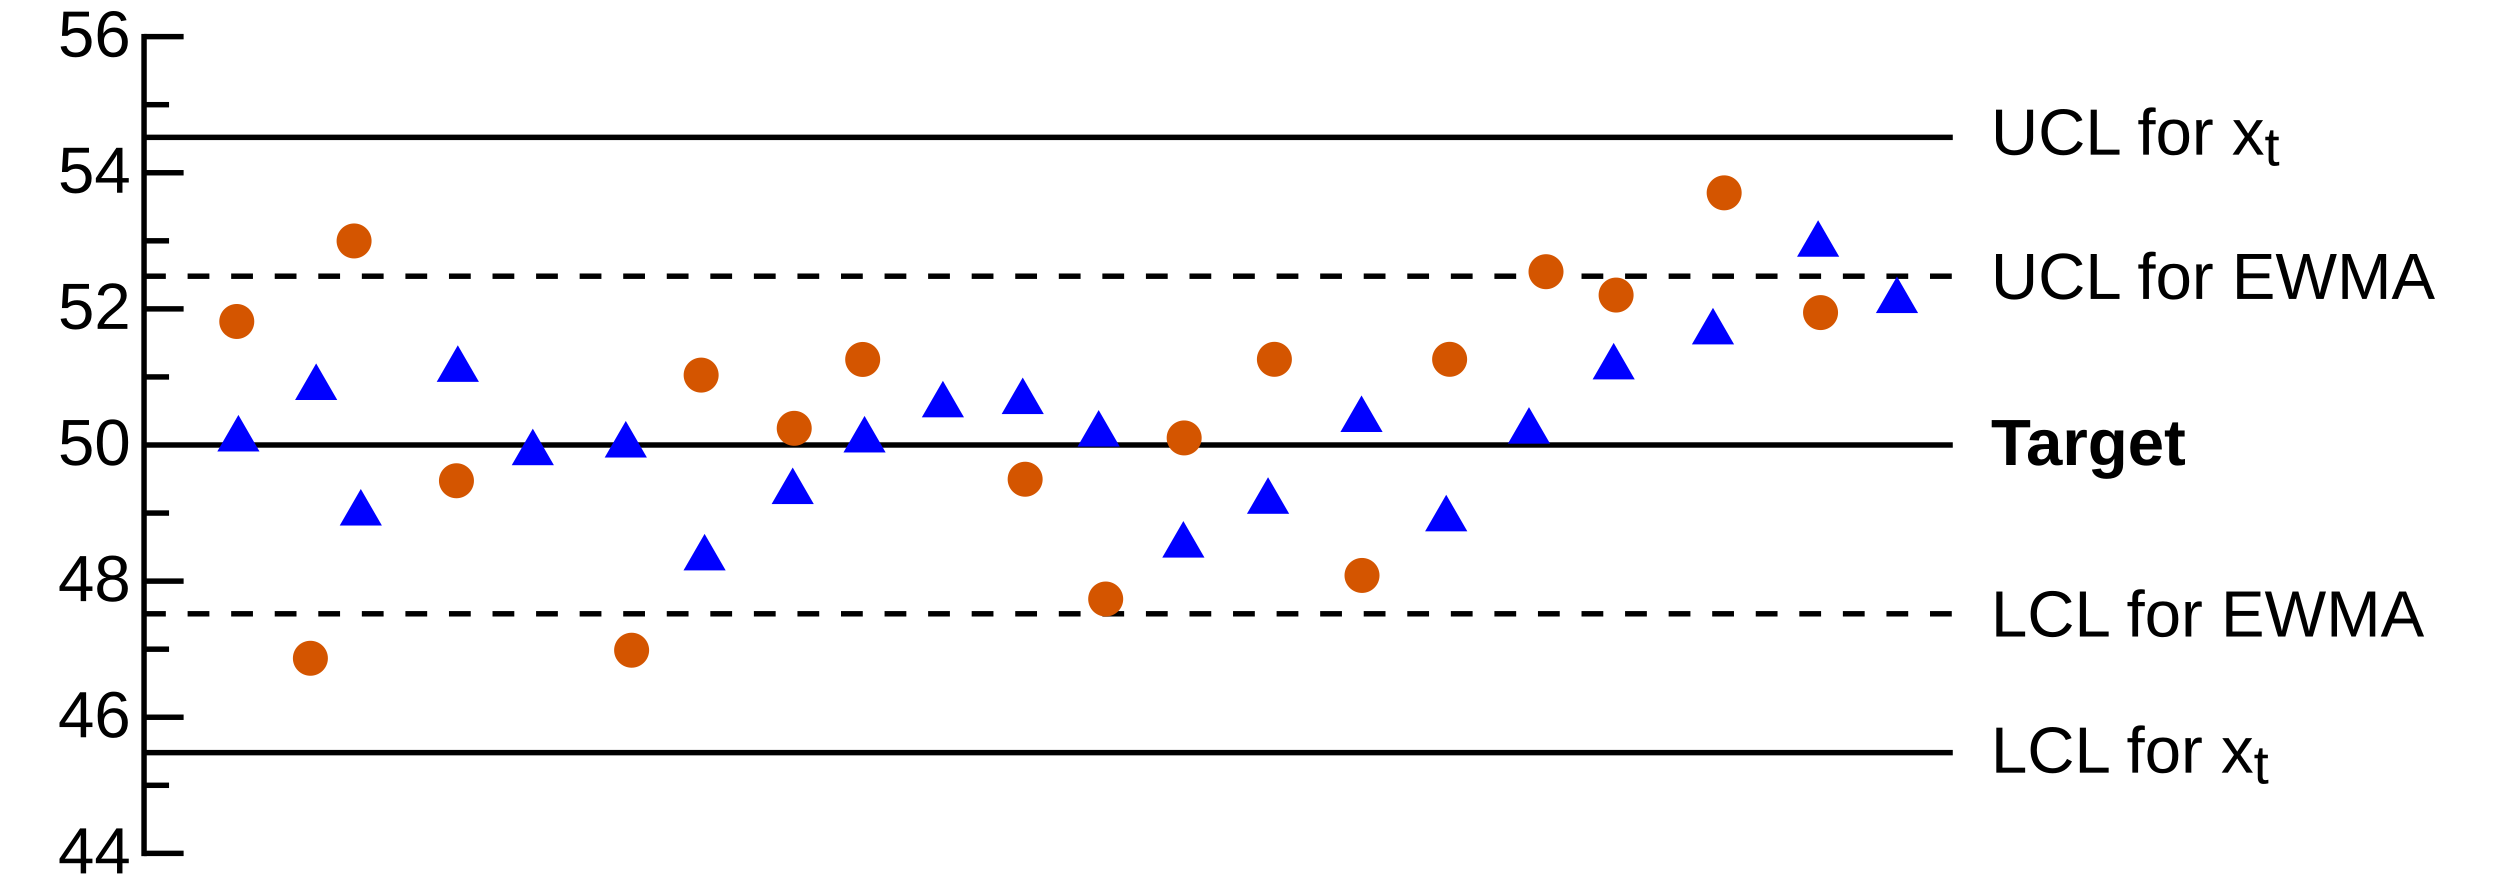
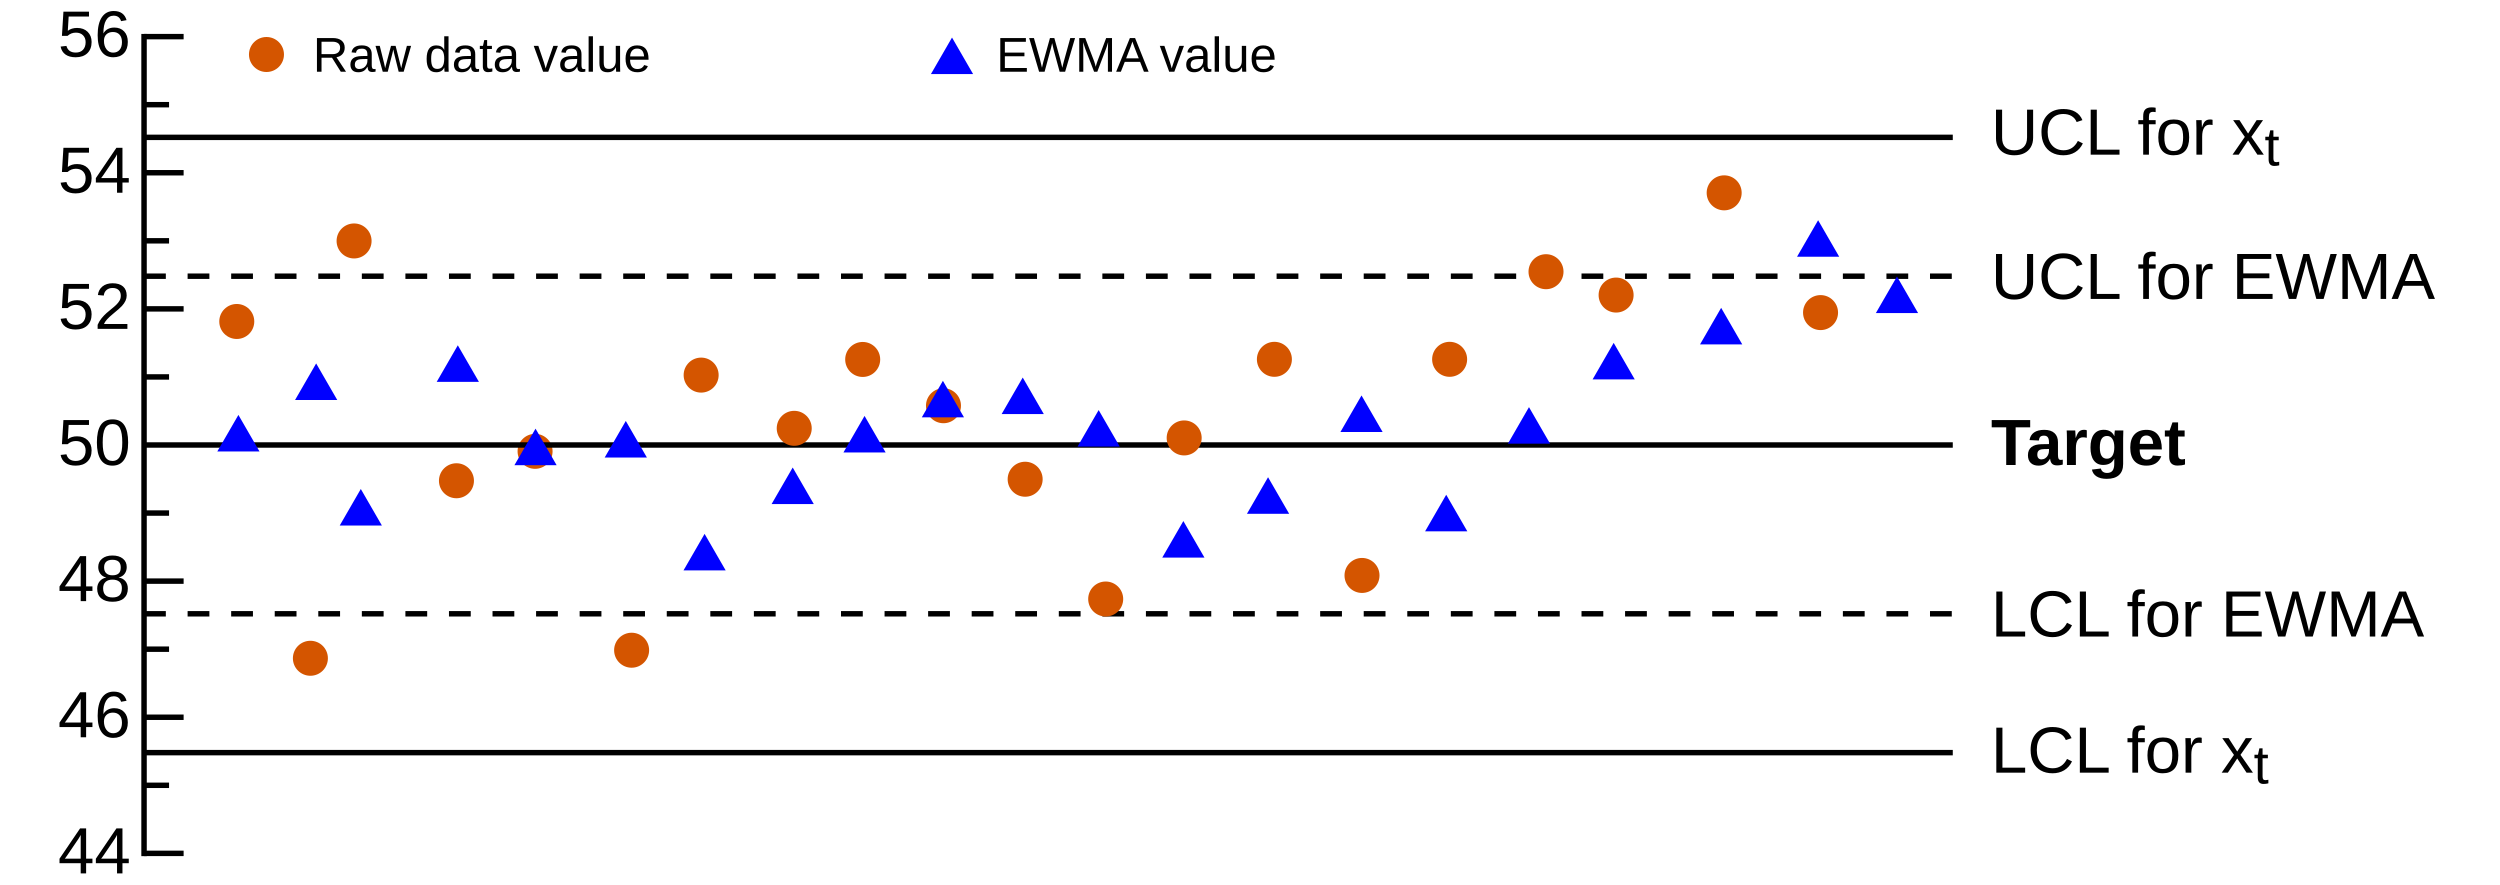
<svg xmlns="http://www.w3.org/2000/svg" width="1836.56" height="650" id="svg4163" version="1.1">
  <defs id="defs4165">
    <marker orient="auto" refY="0" refX="0" id="Arrow2Mend" style="overflow:visible">
      <path id="path4711" style="font-size:12px;fill-rule:evenodd;stroke-width:0.625;stroke-linejoin:round" d="M 8.719,4.034 -2.207,0.016 8.719,-4.002 c -1.745,2.372 -1.735,5.617 -6e-7,8.035 z" transform="scale(-0.6,-0.6)" />
    </marker>
  </defs>
  <g id="layer1" transform="translate(431.5337,-508.3622)">
+     <path style="fill:#d45500;fill-opacity:1;stroke:none" id="path3089" d="m -88.571,244.094 a 12.857,12.857 0 1 1 -25.714,0 12.857,12.857 0 1 1 25.714,0 z" transform="translate(362.9957,562.3272)" />
+     <path style="fill:#d45500;fill-opacity:1;stroke:none" id="path3087" d="m -88.571,244.094 a 12.857,12.857 0 1 1 -25.714,0 12.857,12.857 0 1 1 25.714,0 z" transform="translate(62.97109,595.8274)" />
    <path style="fill:none;stroke:#000000;stroke-width:4;stroke-linecap:butt;stroke-linejoin:miter;stroke-miterlimit:4;stroke-opacity:1;stroke-dasharray:none;marker-end:none" d="m -325.714,1137.309 0,-604.018" id="path4171" />
    <path style="fill:none;stroke:#000000;stroke-width:4;stroke-linecap:butt;stroke-linejoin:miter;stroke-miterlimit:4;stroke-opacity:1;stroke-dasharray:none;marker-end:none" d="m -325.714,835.268 1328.741,0" id="path5131" />
-     <path style="fill:#d45500;fill-opacity:1;stroke:none" id="path5358" d="m -88.571,244.094 a 12.857,12.857 0 1 1 -25.714,0 12.857,12.857 0 1 1 25.714,0 z" transform="translate(303.6503,528.3334)" />
-     <path transform="translate(5.21367,617.4415)" d="m -88.571,244.094 a 12.857,12.857 0 1 1 -25.714,0 12.857,12.857 0 1 1 25.714,0 z" id="path5360" style="fill:#d45500;fill-opacity:1;stroke:none" />
-     <path style="fill:#d45500;fill-opacity:1;stroke:none" id="path5362" d="m -88.571,244.094 a 12.857,12.857 0 1 1 -25.714,0 12.857,12.857 0 1 1 25.714,0 z" transform="translate(253.3499,578.9302)" />
-     <path transform="translate(422.9957,616.3272)" d="m -88.571,244.094 a 12.857,12.857 0 1 1 -25.714,0 12.857,12.857 0 1 1 25.714,0 z" id="path5364" style="fill:#d45500;fill-opacity:1;stroke:none" />
+     <path style="fill:#d45500;fill-opacity:1;stroke:none" id="path5358" d="m -88.571,244.094 c 0,7.101 -5.756,12.857 -12.857,12.857 -7.101,0 -12.857,-5.756 -12.857,-12.857 0,-7.101 5.756,-12.857 12.857,-12.857 7.101,0 12.857,5.756 12.857,12.857 z" transform="translate(303.6503,528.3334)" />
+     <path transform="translate(5.21367,617.4415)" d="m -88.571,244.094 c 0,7.101 -5.756,12.857 -12.857,12.857 -7.101,0 -12.857,-5.756 -12.857,-12.857 0,-7.101 5.756,-12.857 12.857,-12.857 7.101,0 12.857,5.756 12.857,12.857 z" id="path5360" style="fill:#d45500;fill-opacity:1;stroke:none" />
+     <path style="fill:#d45500;fill-opacity:1;stroke:none" id="path5362" d="m -88.571,244.094 c 0,7.101 -5.756,12.857 -12.857,12.857 -7.101,0 -12.857,-5.756 -12.857,-12.857 0,-7.101 5.756,-12.857 12.857,-12.857 7.101,0 12.857,5.756 12.857,12.857 z" transform="translate(253.3499,578.9302)" />
+     <path transform="translate(422.9957,616.3272)" d="m -88.571,244.094 c 0,7.101 -5.756,12.857 -12.857,12.857 -7.101,0 -12.857,-5.756 -12.857,-12.857 0,-7.101 5.756,-12.857 12.857,-12.857 7.101,0 12.857,5.756 12.857,12.857 z" id="path5364" style="fill:#d45500;fill-opacity:1;stroke:none" />
    <path style="fill:#0000ff;fill-opacity:1;stroke:none" id="path5366" d="m -90.212,227.33 -15.502,0 -15.502,0 7.751,-13.425 7.751,-13.425 7.751,13.425 z" transform="translate(133.9029,617.1226)" />
    <path transform="translate(425.4986,585.2261)" d="m -90.212,227.33 -15.502,0 -15.502,0 7.751,-13.425 7.751,-13.425 7.751,13.425 z" id="path5368" style="fill:#0000ff;fill-opacity:1;stroke:none" />
    <path style="fill:#0000ff;fill-opacity:1;stroke:none" id="path5370" d="m -90.212,227.33 -15.502,0 -15.502,0 7.751,-13.425 7.751,-13.425 7.751,13.425 z" transform="translate(10.50137,561.5424)" />
    <path transform="translate(-150.6846,612.6936)" d="m -90.212,227.33 -15.502,0 -15.502,0 7.751,-13.425 7.751,-13.425 7.751,13.425 z" id="path5372" style="fill:#0000ff;fill-opacity:1;stroke:none" />
-     <path style="fill:#0000ff;fill-opacity:1;stroke:none" id="path5374" d="m -90.212,227.33 -15.502,0 -15.502,0 7.751,-13.425 7.751,-13.425 7.751,13.425 z" transform="translate(65.5903,622.7799)" />
+     <path style="fill:#0000ff;fill-opacity:1;stroke:none" id="path5374" d="m -90.212,227.33 -15.502,0 -15.502,0 7.751,-13.425 7.751,-13.425 7.751,13.425 z" transform="translate(67.5903,622.7799)" />
    <path transform="translate(366.8625,587.6262)" d="m -90.212,227.33 -15.502,0 -15.502,0 7.751,-13.425 7.751,-13.425 7.751,13.425 z" id="path5376" style="fill:#0000ff;fill-opacity:1;stroke:none" />
    <path style="fill:#0000ff;fill-opacity:1;stroke:none" id="path5378" d="m -90.212,227.33 -15.502,0 -15.502,0 7.751,-13.425 7.751,-13.425 7.751,13.425 z" transform="translate(191.7897,700.0791)" />
    <path transform="translate(-60.76011,667.1141)" d="m -90.212,227.33 -15.502,0 -15.502,0 7.751,-13.425 7.751,-13.425 7.751,13.425 z" id="path5380" style="fill:#0000ff;fill-opacity:1;stroke:none" />
-     <path transform="translate(-156.1687,500.4358)" d="m -88.571,244.094 a 12.857,12.857 0 1 1 -25.714,0 12.857,12.857 0 1 1 25.714,0 z" id="path5404" style="fill:#d45500;fill-opacity:1;stroke:none" />
-     <path style="fill:#d45500;fill-opacity:1;stroke:none" id="path5406" d="m -88.571,244.094 a 12.857,12.857 0 1 1 -25.714,0 12.857,12.857 0 1 1 25.714,0 z" transform="translate(133.8968,741.9374)" />
-     <path transform="translate(-69.98844,441.2791)" d="m -88.571,244.094 a 12.857,12.857 0 1 1 -25.714,0 12.857,12.857 0 1 1 25.714,0 z" id="path5408" style="fill:#d45500;fill-opacity:1;stroke:none" />
-     <path transform="translate(-102.0832,747.8519)" d="m -88.571,244.094 a 12.857,12.857 0 1 1 -25.714,0 12.857,12.857 0 1 1 25.714,0 z" id="path5410" style="fill:#d45500;fill-opacity:1;stroke:none" />
-     <path transform="translate(184.9711,539.8274)" d="m -88.571,244.094 a 12.857,12.857 0 1 1 -25.714,0 12.857,12.857 0 1 1 25.714,0 z" id="path5412" style="fill:#d45500;fill-opacity:1;stroke:none" />
+     <path transform="translate(-156.1687,500.4358)" d="m -88.571,244.094 c 0,7.101 -5.756,12.857 -12.857,12.857 -7.101,0 -12.857,-5.756 -12.857,-12.857 0,-7.101 5.756,-12.857 12.857,-12.857 7.101,0 12.857,5.756 12.857,12.857 z" id="path5404" style="fill:#d45500;fill-opacity:1;stroke:none" />
+     <path style="fill:#d45500;fill-opacity:1;stroke:none" id="path5406" d="m -88.571,244.094 c 0,7.101 -5.756,12.857 -12.857,12.857 -7.101,0 -12.857,-5.756 -12.857,-12.857 0,-7.101 5.756,-12.857 12.857,-12.857 7.101,0 12.857,5.756 12.857,12.857 z" transform="translate(133.8968,741.9374)" />
+     <path transform="translate(-69.98844,441.2791)" d="m -88.571,244.094 c 0,7.101 -5.756,12.857 -12.857,12.857 -7.101,0 -12.857,-5.756 -12.857,-12.857 0,-7.101 5.756,-12.857 12.857,-12.857 7.101,0 12.857,5.756 12.857,12.857 z" id="path5408" style="fill:#d45500;fill-opacity:1;stroke:none" />
+     <path transform="translate(-102.0832,747.8519)" d="m -88.571,244.094 c 0,7.101 -5.756,12.857 -12.857,12.857 -7.101,0 -12.857,-5.756 -12.857,-12.857 0,-7.101 5.756,-12.857 12.857,-12.857 7.101,0 12.857,5.756 12.857,12.857 z" id="path5410" style="fill:#d45500;fill-opacity:1;stroke:none" />
+     <path transform="translate(184.9711,539.8274)" d="m -88.571,244.094 c 0,7.101 -5.756,12.857 -12.857,12.857 -7.101,0 -12.857,-5.756 -12.857,-12.857 0,-7.101 5.756,-12.857 12.857,-12.857 7.101,0 12.857,5.756 12.857,12.857 z" id="path5412" style="fill:#d45500;fill-opacity:1;stroke:none" />
    <path style="fill:#0000ff;fill-opacity:1;stroke:none" id="path5414" d="m -90.212,227.33 -15.502,0 -15.502,0 7.751,-13.425 7.751,-13.425 7.751,13.425 z" transform="translate(-93.56335,574.8715)" />
    <path style="fill:#0000ff;fill-opacity:1;stroke:none" id="path5416" d="m -90.212,227.33 -15.502,0 -15.502,0 7.751,-13.425 7.751,-13.425 7.751,13.425 z" transform="translate(309.2992,613.4268)" />
    <path transform="translate(256.5121,651.3297)" d="m -90.212,227.33 -15.502,0 -15.502,0 7.751,-13.425 7.751,-13.425 7.751,13.425 z" id="path5420" style="fill:#0000ff;fill-opacity:1;stroke:none" />
    <path id="path4133" d="m -325.714,711.268 1328.741,0" style="fill:none;stroke:#000000;stroke-width:4;stroke-linecap:butt;stroke-linejoin:miter;stroke-miterlimit:4;stroke-opacity:1;stroke-dasharray:16, 16;stroke-dashoffset:0;marker-end:none" />
    <path style="fill:none;stroke:#000000;stroke-width:4;stroke-linecap:butt;stroke-linejoin:miter;stroke-miterlimit:4;stroke-opacity:1;stroke-dasharray:16, 16;stroke-dashoffset:0;marker-end:none" d="m -325.714,959.268 1328.741,0" id="path4135" />
    <path id="path4137" d="m -325.714,609.268 1328.741,0" style="fill:none;stroke:#000000;stroke-width:4;stroke-linecap:butt;stroke-linejoin:miter;stroke-miterlimit:4;stroke-opacity:1;stroke-dasharray:none;marker-end:none" />
    <path id="path4139" d="m -325.714,1061.268 1328.741,0" style="fill:none;stroke:#000000;stroke-width:4;stroke-linecap:butt;stroke-linejoin:miter;stroke-miterlimit:4;stroke-opacity:1;stroke-dasharray:none;marker-end:none" />
    <path id="path4143" d="m -325.714,735.268 29.074,0" style="fill:none;stroke:#000000;stroke-width:4;stroke-linecap:butt;stroke-linejoin:miter;stroke-miterlimit:4;stroke-opacity:1;stroke-dasharray:none;marker-end:none" />
    <path style="fill:none;stroke:#000000;stroke-width:4;stroke-linecap:butt;stroke-linejoin:miter;stroke-miterlimit:4;stroke-opacity:1;stroke-dasharray:none;marker-end:none" d="m -325.714,635.268 29.074,0" id="path4145" />
    <path id="path4147" d="m -325.714,535.268 29.074,0" style="fill:none;stroke:#000000;stroke-width:4;stroke-linecap:butt;stroke-linejoin:miter;stroke-miterlimit:4;stroke-opacity:1;stroke-dasharray:none;marker-end:none" />
    <path style="fill:none;stroke:#000000;stroke-width:4;stroke-linecap:butt;stroke-linejoin:miter;stroke-miterlimit:4;stroke-opacity:1;stroke-dasharray:none;marker-end:none" d="m -325.714,935.268 29.074,0" id="path4149" />
    <path id="path4151" d="m -325.714,1035.268 29.074,0" style="fill:none;stroke:#000000;stroke-width:4;stroke-linecap:butt;stroke-linejoin:miter;stroke-miterlimit:4;stroke-opacity:1;stroke-dasharray:none;marker-end:none" />
    <path style="fill:none;stroke:#000000;stroke-width:4;stroke-linecap:butt;stroke-linejoin:miter;stroke-miterlimit:4;stroke-opacity:1;stroke-dasharray:none;marker-end:none" d="m -325.714,785.268 18.372,0" id="path4157" />
    <path id="path4159" d="m -325.714,685.268 18.372,0" style="fill:none;stroke:#000000;stroke-width:4;stroke-linecap:butt;stroke-linejoin:miter;stroke-miterlimit:4;stroke-opacity:1;stroke-dasharray:none;marker-end:none" />
    <path style="fill:none;stroke:#000000;stroke-width:4;stroke-linecap:butt;stroke-linejoin:miter;stroke-miterlimit:4;stroke-opacity:1;stroke-dasharray:none;marker-end:none" d="m -325.714,585.268 18.372,0" id="path4161" />
    <path id="path4163" d="m -325.714,885.268 18.372,0" style="fill:none;stroke:#000000;stroke-width:4;stroke-linecap:butt;stroke-linejoin:miter;stroke-miterlimit:4;stroke-opacity:1;stroke-dasharray:none;marker-end:none" />
    <path style="fill:none;stroke:#000000;stroke-width:4;stroke-linecap:butt;stroke-linejoin:miter;stroke-miterlimit:4;stroke-opacity:1;stroke-dasharray:none;marker-end:none" d="m -325.714,985.268 18.372,0" id="path4165" />
    <path id="path4167" d="m -325.714,1085.268 18.372,0" style="fill:none;stroke:#000000;stroke-width:4;stroke-linecap:butt;stroke-linejoin:miter;stroke-miterlimit:4;stroke-opacity:1;stroke-dasharray:none;marker-end:none" />
    <path style="fill:none;stroke:#000000;stroke-width:4;stroke-linecap:butt;stroke-linejoin:miter;stroke-miterlimit:4;stroke-opacity:1;stroke-dasharray:none;marker-end:none" d="m -325.714,1135.268 29.074,0" id="path4169" />
    <text xml:space="preserve" style="font-size:48px;font-style:normal;font-variant:normal;font-weight:normal;font-stretch:normal;text-align:start;line-height:125%;letter-spacing:0px;word-spacing:0px;writing-mode:lr-tb;text-anchor:start;fill:#000000;fill-opacity:1;stroke:none;font-family:Arial;-inkscape-font-specification:Arial" x="-388.924" y="849.963" id="text4171">
      <tspan id="tspan4173" x="-388.924" y="849.963">50</tspan>
    </text>
    <text id="text4177" y="749.963" x="-388.924" style="font-size:48px;font-style:normal;font-variant:normal;font-weight:normal;font-stretch:normal;text-align:start;line-height:125%;letter-spacing:0px;word-spacing:0px;writing-mode:lr-tb;text-anchor:start;fill:#000000;fill-opacity:1;stroke:none;font-family:Arial;-inkscape-font-specification:Arial" xml:space="preserve">
      <tspan y="749.963" x="-388.924" id="tspan4179">52</tspan>
    </text>
    <text xml:space="preserve" style="font-size:48px;font-style:normal;font-variant:normal;font-weight:normal;font-stretch:normal;text-align:start;line-height:125%;letter-spacing:0px;word-spacing:0px;writing-mode:lr-tb;text-anchor:start;fill:#000000;fill-opacity:1;stroke:none;font-family:Arial;-inkscape-font-specification:Arial" x="-388.924" y="649.963" id="text4181">
      <tspan id="tspan4183" x="-388.924" y="649.963">54</tspan>
    </text>
    <text id="text4185" y="549.963" x="-388.924" style="font-size:48px;font-style:normal;font-variant:normal;font-weight:normal;font-stretch:normal;text-align:start;line-height:125%;letter-spacing:0px;word-spacing:0px;writing-mode:lr-tb;text-anchor:start;fill:#000000;fill-opacity:1;stroke:none;font-family:Arial;-inkscape-font-specification:Arial" xml:space="preserve">
      <tspan y="549.963" x="-388.924" id="tspan4187">56</tspan>
    </text>
    <text id="text4189" y="949.963" x="-388.924" style="font-size:48px;font-style:normal;font-variant:normal;font-weight:normal;font-stretch:normal;text-align:start;line-height:125%;letter-spacing:0px;word-spacing:0px;writing-mode:lr-tb;text-anchor:start;fill:#000000;fill-opacity:1;stroke:none;font-family:Arial;-inkscape-font-specification:Arial" xml:space="preserve">
      <tspan y="949.963" x="-388.924" id="tspan4191">48</tspan>
    </text>
    <text xml:space="preserve" style="font-size:48px;font-style:normal;font-variant:normal;font-weight:normal;font-stretch:normal;text-align:start;line-height:125%;letter-spacing:0px;word-spacing:0px;writing-mode:lr-tb;text-anchor:start;fill:#000000;fill-opacity:1;stroke:none;font-family:Arial;-inkscape-font-specification:Arial" x="-388.924" y="1049.963" id="text4193">
      <tspan id="tspan4195" x="-388.924" y="1049.963">46</tspan>
    </text>
    <text id="text4197" y="1149.963" x="-388.924" style="font-size:48px;font-style:normal;font-variant:normal;font-weight:normal;font-stretch:normal;text-align:start;line-height:125%;letter-spacing:0px;word-spacing:0px;writing-mode:lr-tb;text-anchor:start;fill:#000000;fill-opacity:1;stroke:none;font-family:Arial;-inkscape-font-specification:Arial" xml:space="preserve">
      <tspan y="1149.963" x="-388.924" id="tspan4199">44</tspan>
    </text>
-     <path style="fill:#d45500;fill-opacity:1;stroke:none" id="path4201" d="m -88.571,244.094 a 12.857,12.857 0 1 1 -25.714,0 12.857,12.857 0 1 1 25.714,0 z" transform="translate(482.1639,704.321)" />
-     <path transform="translate(539.815,585.9845)" d="m -88.571,244.094 a 12.857,12.857 0 1 1 -25.714,0 12.857,12.857 0 1 1 25.714,0 z" id="path4203" style="fill:#d45500;fill-opacity:1;stroke:none" />
-     <path style="fill:#d45500;fill-opacity:1;stroke:none" id="path4205" d="m -88.571,244.094 a 12.857,12.857 0 1 1 -25.714,0 12.857,12.857 0 1 1 25.714,0 z" transform="translate(606.093,528.2332)" />
-     <path transform="translate(670.4596,687.0041)" d="m -88.571,244.094 a 12.857,12.857 0 1 1 -25.714,0 12.857,12.857 0 1 1 25.714,0 z" id="path4207" style="fill:#d45500;fill-opacity:1;stroke:none" />
-     <path style="fill:#d45500;fill-opacity:1;stroke:none" id="path4209" d="m -88.571,244.094 a 12.857,12.857 0 1 1 -25.714,0 12.857,12.857 0 1 1 25.714,0 z" transform="translate(734.8262,528.2332)" />
-     <path transform="translate(805.6294,463.8666)" d="m -88.571,244.094 a 12.857,12.857 0 1 1 -25.714,0 12.857,12.857 0 1 1 25.714,0 z" id="path4211" style="fill:#d45500;fill-opacity:1;stroke:none" />
-     <path style="fill:#d45500;fill-opacity:1;stroke:none" id="path4213" d="m -88.571,244.094 a 12.857,12.857 0 1 1 -25.714,0 12.857,12.857 0 1 1 25.714,0 z" transform="translate(857.1227,481.0311)" />
-     <path transform="translate(936.5081,405.9367)" d="m -88.571,244.094 a 12.857,12.857 0 1 1 -25.714,0 12.857,12.857 0 1 1 25.714,0 z" id="path4215" style="fill:#d45500;fill-opacity:1;stroke:none" />
-     <path style="fill:#d45500;fill-opacity:1;stroke:none" id="path4217" d="m -88.571,244.094 a 12.857,12.857 0 1 1 -25.714,0 12.857,12.857 0 1 1 25.714,0 z" transform="translate(1007.311,493.9044)" />
+     <path style="fill:#d45500;fill-opacity:1;stroke:none" id="path4201" d="m -88.571,244.094 c 0,7.101 -5.756,12.857 -12.857,12.857 -7.101,0 -12.857,-5.756 -12.857,-12.857 0,-7.101 5.756,-12.857 12.857,-12.857 7.101,0 12.857,5.756 12.857,12.857 z" transform="translate(482.1639,704.321)" />
+     <path transform="translate(539.815,585.9845)" d="m -88.571,244.094 c 0,7.101 -5.756,12.857 -12.857,12.857 -7.101,0 -12.857,-5.756 -12.857,-12.857 0,-7.101 5.756,-12.857 12.857,-12.857 7.101,0 12.857,5.756 12.857,12.857 z" id="path4203" style="fill:#d45500;fill-opacity:1;stroke:none" />
+     <path style="fill:#d45500;fill-opacity:1;stroke:none" id="path4205" d="m -88.571,244.094 c 0,7.101 -5.756,12.857 -12.857,12.857 -7.101,0 -12.857,-5.756 -12.857,-12.857 0,-7.101 5.756,-12.857 12.857,-12.857 7.101,0 12.857,5.756 12.857,12.857 z" transform="translate(606.093,528.2332)" />
+     <path transform="translate(670.4596,687.0041)" d="m -88.571,244.094 c 0,7.101 -5.756,12.857 -12.857,12.857 -7.101,0 -12.857,-5.756 -12.857,-12.857 0,-7.101 5.756,-12.857 12.857,-12.857 7.101,0 12.857,5.756 12.857,12.857 z" id="path4207" style="fill:#d45500;fill-opacity:1;stroke:none" />
+     <path style="fill:#d45500;fill-opacity:1;stroke:none" id="path4209" d="m -88.571,244.094 c 0,7.101 -5.756,12.857 -12.857,12.857 -7.101,0 -12.857,-5.756 -12.857,-12.857 0,-7.101 5.756,-12.857 12.857,-12.857 7.101,0 12.857,5.756 12.857,12.857 z" transform="translate(734.8262,528.2332)" />
+     <path transform="translate(805.6294,463.8666)" d="m -88.571,244.094 c 0,7.101 -5.756,12.857 -12.857,12.857 -7.101,0 -12.857,-5.756 -12.857,-12.857 0,-7.101 5.756,-12.857 12.857,-12.857 7.101,0 12.857,5.756 12.857,12.857 z" id="path4211" style="fill:#d45500;fill-opacity:1;stroke:none" />
+     <path style="fill:#d45500;fill-opacity:1;stroke:none" id="path4213" d="m -88.571,244.094 c 0,7.101 -5.756,12.857 -12.857,12.857 -7.101,0 -12.857,-5.756 -12.857,-12.857 0,-7.101 5.756,-12.857 12.857,-12.857 7.101,0 12.857,5.756 12.857,12.857 z" transform="translate(857.1227,481.0311)" />
+     <path transform="translate(936.5081,405.9367)" d="m -88.571,244.094 c 0,7.101 -5.756,12.857 -12.857,12.857 -7.101,0 -12.857,-5.756 -12.857,-12.857 0,-7.101 5.756,-12.857 12.857,-12.857 7.101,0 12.857,5.756 12.857,12.857 z" id="path4215" style="fill:#d45500;fill-opacity:1;stroke:none" />
+     <path style="fill:#d45500;fill-opacity:1;stroke:none" id="path4217" d="m -88.571,244.094 c 0,7.101 -5.756,12.857 -12.857,12.857 -7.101,0 -12.857,-5.756 -12.857,-12.857 0,-7.101 5.756,-12.857 12.857,-12.857 7.101,0 12.857,5.756 12.857,12.857 z" transform="translate(1007.311,493.9044)" />
    <path style="fill:#0000ff;fill-opacity:1;stroke:none" id="path4225" d="m -90.212,227.33 -15.502,0 -15.502,0 7.751,-13.425 7.751,-13.425 7.751,13.425 z" transform="translate(481.283,609.1183)" />
    <path transform="translate(543.504,690.6493)" d="m -90.212,227.33 -15.502,0 -15.502,0 7.751,-13.425 7.751,-13.425 7.751,13.425 z" id="path4227" style="fill:#0000ff;fill-opacity:1;stroke:none" />
    <path style="fill:#0000ff;fill-opacity:1;stroke:none" id="path4229" d="m -90.212,227.33 -15.502,0 -15.502,0 7.751,-13.425 7.751,-13.425 7.751,13.425 z" transform="translate(605.725,658.466)" />
    <path transform="translate(674.3827,598.3906)" d="m -90.212,227.33 -15.502,0 -15.502,0 7.751,-13.425 7.751,-13.425 7.751,13.425 z" id="path4231" style="fill:#0000ff;fill-opacity:1;stroke:none" />
    <path style="fill:#0000ff;fill-opacity:1;stroke:none" id="path4233" d="m -90.212,227.33 -15.502,0 -15.502,0 7.751,-13.425 7.751,-13.425 7.751,13.425 z" transform="translate(736.6037,671.3393)" />
    <path transform="translate(797.4069,606.9728)" d="m -90.212,227.33 -15.502,0 -15.502,0 7.751,-13.425 7.751,-13.425 7.751,13.425 z" id="path4235" style="fill:#0000ff;fill-opacity:1;stroke:none" />
    <path style="fill:#0000ff;fill-opacity:1;stroke:none" id="path4237" d="m -90.212,227.33 -15.502,0 -15.502,0 7.751,-13.425 7.751,-13.425 7.751,13.425 z" transform="translate(859.6279,559.7706)" />
-     <path transform="translate(932.5767,534.024)" d="m -90.212,227.33 -15.502,0 -15.502,0 7.751,-13.425 7.751,-13.425 7.751,13.425 z" id="path4239" style="fill:#0000ff;fill-opacity:1;stroke:none" />
+     <path transform="translate(938.5767,534.024)" d="m -90.212,227.33 -15.502,0 -15.502,0 7.751,-13.425 7.751,-13.425 7.751,13.425 z" id="path4239" style="fill:#0000ff;fill-opacity:1;stroke:none" />
    <path style="fill:#0000ff;fill-opacity:1;stroke:none" id="path4241" d="m -90.212,227.33 -15.502,0 -15.502,0 7.751,-13.425 7.751,-13.425 7.751,13.425 z" transform="translate(1009.817,469.6574)" />
    <path transform="translate(1067.746,511.0051)" d="m -90.212,227.33 -15.502,0 -15.502,0 7.751,-13.425 7.751,-13.425 7.751,13.425 z" id="path4243" style="fill:#0000ff;fill-opacity:1;stroke:none" />
    <text id="text4245" y="849.963" x="1031.076" style="font-size:48px;font-style:normal;font-variant:normal;font-weight:bold;font-stretch:normal;text-align:start;line-height:125%;letter-spacing:0px;word-spacing:0px;writing-mode:lr-tb;text-anchor:start;fill:#000000;fill-opacity:1;stroke:none;font-family:Arial;-inkscape-font-specification:Arial Bold" xml:space="preserve">
      <tspan y="849.963" x="1031.076" id="tspan4247">Target</tspan>
    </text>
    <text xml:space="preserve" style="font-size:48px;font-style:normal;font-variant:normal;font-weight:normal;font-stretch:normal;text-align:start;line-height:125%;letter-spacing:0px;word-spacing:0px;writing-mode:lr-tb;text-anchor:start;fill:#000000;fill-opacity:1;stroke:none;font-family:Arial;-inkscape-font-specification:Arial" x="1031.076" y="727.963" id="text4249">
      <tspan id="tspan4251" x="1031.076" y="727.963">UCL for EWMA</tspan>
    </text>
    <text xml:space="preserve" style="font-size:48px;font-style:normal;font-variant:normal;font-weight:normal;font-stretch:normal;text-align:start;line-height:125%;letter-spacing:0px;word-spacing:0px;writing-mode:lr-tb;text-anchor:start;fill:#000000;fill-opacity:1;stroke:none;font-family:Arial;-inkscape-font-specification:Arial" x="1031.076" y="975.963" id="text4253">
      <tspan id="tspan4255" x="1031.076" y="975.963">LCL for EWMA</tspan>
    </text>
    <text id="text4257" y="621.963" x="1031.076" style="font-size:48px;font-style:normal;font-variant:normal;font-weight:normal;font-stretch:normal;text-align:start;line-height:125%;letter-spacing:0px;word-spacing:0px;writing-mode:lr-tb;text-anchor:start;fill:#000000;fill-opacity:1;stroke:none;font-family:Arial;-inkscape-font-specification:Arial" xml:space="preserve">
      <tspan y="621.963" x="1031.076" id="tspan4259">UCL for x<tspan style="font-size:40px;baseline-shift:sub" id="tspan4261">t</tspan>
      </tspan>
    </text>
    <text id="text4263" y="1075.963" x="1031.076" style="font-size:48px;font-style:normal;font-variant:normal;font-weight:normal;font-stretch:normal;text-align:start;line-height:125%;letter-spacing:0px;word-spacing:0px;writing-mode:lr-tb;text-anchor:start;fill:#000000;fill-opacity:1;stroke:none;font-family:Arial;-inkscape-font-specification:Arial" xml:space="preserve">
      <tspan y="1075.963" x="1031.076" id="tspan4265">LCL for x<tspan style="font-size:40px;baseline-shift:sub" id="tspan4267">t</tspan>
      </tspan>
    </text>
+     <path style="fill:#d45500;fill-opacity:1;stroke:none" id="path3067" d="m -88.571,244.094 a 12.857,12.857 0 1 1 -25.714,0 12.857,12.857 0 1 1 25.714,0 z" transform="translate(-134.3475,304.3098)" />
+     <text xml:space="preserve" style="font-size:36px;font-style:normal;font-variant:normal;font-weight:normal;font-stretch:normal;text-align:start;line-height:125%;letter-spacing:0px;word-spacing:0px;writing-mode:lr-tb;text-anchor:start;fill:#000000;fill-opacity:1;stroke:none;font-family:Arial;-inkscape-font-specification:Arial" x="-201.647" y="561.078" id="text3069">
+       <tspan id="tspan3075" x="-201.647" y="561.078">Raw data value</tspan>
+     </text>
+     <path transform="translate(373.5524,335.4606)" d="m -90.212,227.33 -15.502,0 -15.502,0 7.751,-13.425 7.751,-13.425 7.751,13.425 z" id="path3077" style="fill:#0000ff;fill-opacity:1;stroke:none" />
+     <text id="text3079" y="561.078" x="300.353" style="font-size:36px;font-style:normal;font-variant:normal;font-weight:normal;font-stretch:normal;text-align:start;line-height:125%;letter-spacing:0px;word-spacing:0px;writing-mode:lr-tb;text-anchor:start;fill:#000000;fill-opacity:1;stroke:none;font-family:Arial;-inkscape-font-specification:Arial" xml:space="preserve">
+       <tspan id="tspan3083" x="300.353" y="561.078">EWMA value</tspan>
+     </text>
  </g>
</svg>
